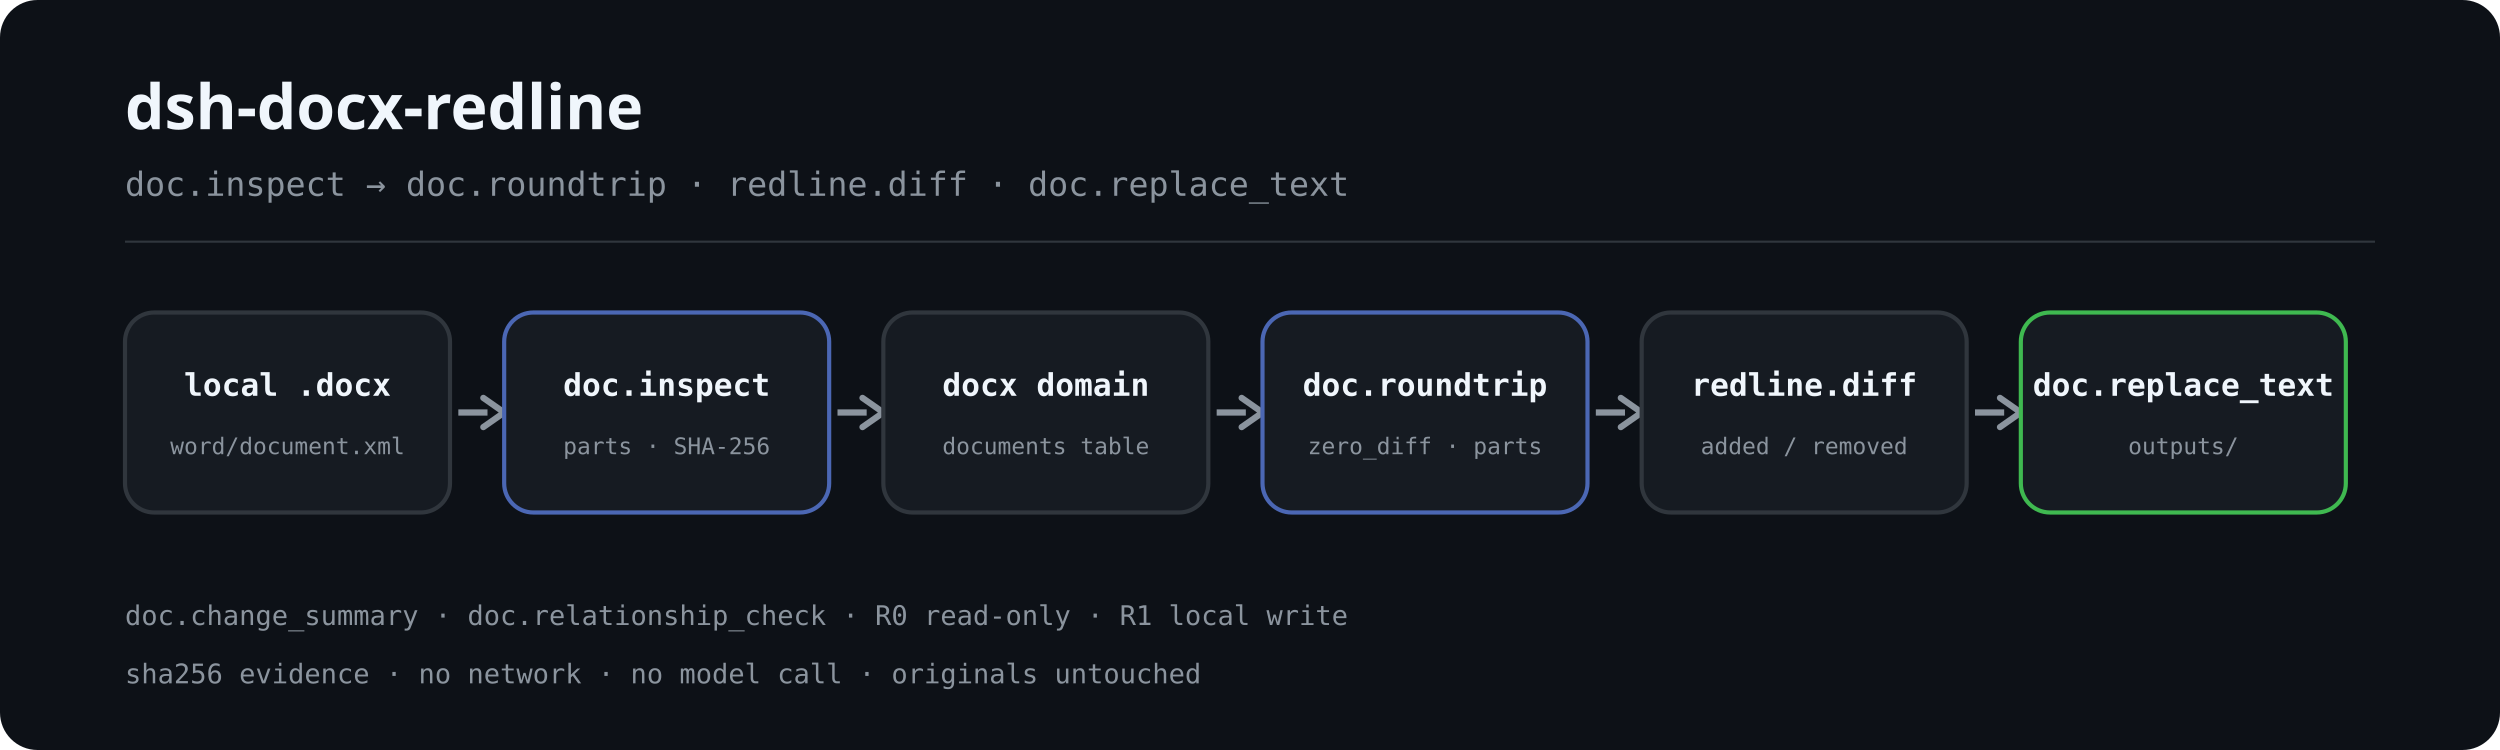
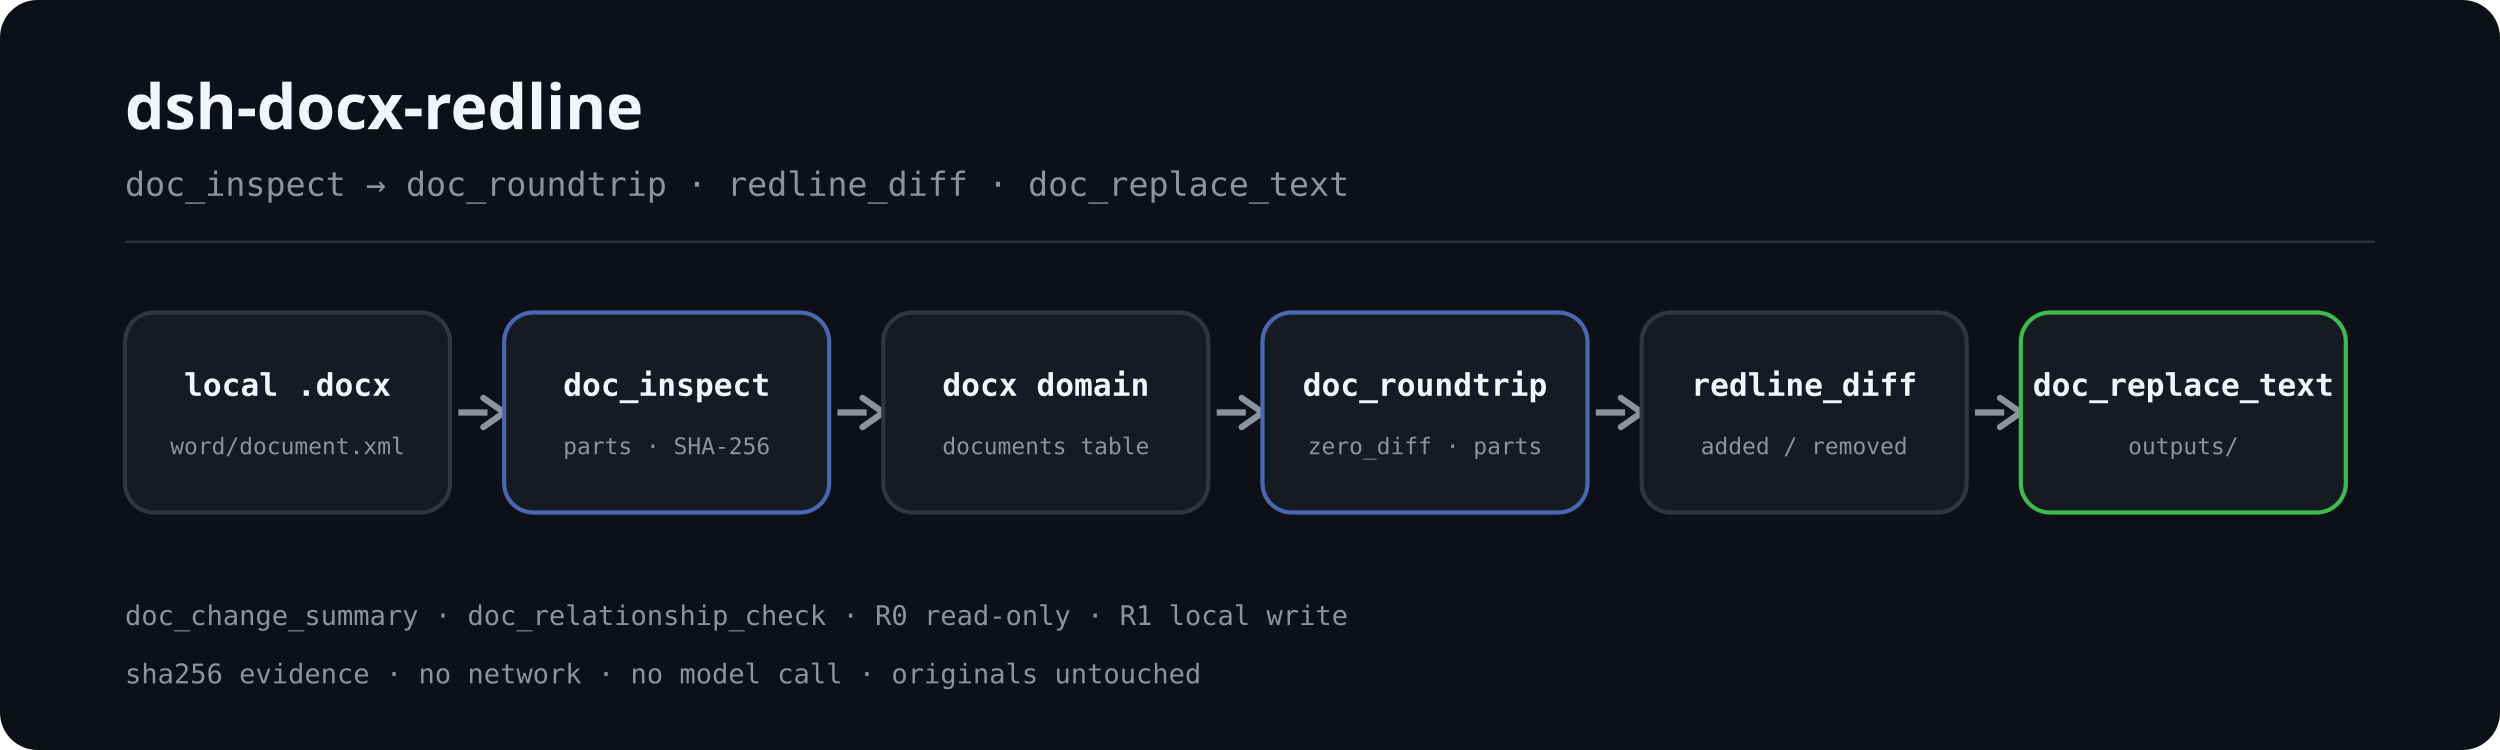
<svg xmlns="http://www.w3.org/2000/svg" width="1200" height="360" viewBox="0 0 1200 360" role="img" aria-label="dsh-docx-redline pipeline">
  <rect width="1200" height="360" rx="18" fill="#0d1117" />
  <text x="60" y="62" fill="#f0f6fc" font-family="ui-sans-serif,system-ui,sans-serif" font-size="30" font-weight="700">dsh-docx-redline</text>
-   <text x="60" y="94" fill="#8b949e" font-family="ui-monospace,monospace" font-size="16">doc.inspect → doc.roundtrip · redline.diff · doc.replace_text</text>
+   <text x="60" y="94" fill="#8b949e" font-family="ui-monospace,monospace" font-size="16">doc_inspect → doc_roundtrip · redline_diff · doc_replace_text</text>
  <line x1="60" y1="116" x2="1140" y2="116" stroke="#30363d" />
  <rect x="60" y="150" width="156" height="96" rx="14" fill="#161b22" stroke="#30363d" stroke-width="2" />
  <text x="138" y="190" fill="#f0f6fc" text-anchor="middle" font-family="ui-monospace,monospace" font-size="15" font-weight="700">local .docx</text>
  <text x="138" y="218" fill="#8b949e" text-anchor="middle" font-family="ui-monospace,monospace" font-size="11">word/document.xml</text>
  <path d="M220 198h14" stroke="#8b949e" stroke-width="3" />
  <path d="M232 191l10 7-10 7" fill="none" stroke="#8b949e" stroke-width="3" stroke-linecap="round" stroke-linejoin="round" />
  <rect x="242" y="150" width="156" height="96" rx="14" fill="#161b22" stroke="#4B67B4" stroke-width="2" />
-   <text x="320" y="190" fill="#f0f6fc" text-anchor="middle" font-family="ui-monospace,monospace" font-size="15" font-weight="700">doc.inspect</text>
+   <text x="320" y="190" fill="#f0f6fc" text-anchor="middle" font-family="ui-monospace,monospace" font-size="15" font-weight="700">doc_inspect</text>
  <text x="320" y="218" fill="#8b949e" text-anchor="middle" font-family="ui-monospace,monospace" font-size="11">parts · SHA-256</text>
  <path d="M402 198h14" stroke="#8b949e" stroke-width="3" />
  <path d="M414 191l10 7-10 7" fill="none" stroke="#8b949e" stroke-width="3" stroke-linecap="round" stroke-linejoin="round" />
  <rect x="424" y="150" width="156" height="96" rx="14" fill="#161b22" stroke="#30363d" stroke-width="2" />
  <text x="502" y="190" fill="#f0f6fc" text-anchor="middle" font-family="ui-monospace,monospace" font-size="15" font-weight="700">docx domain</text>
  <text x="502" y="218" fill="#8b949e" text-anchor="middle" font-family="ui-monospace,monospace" font-size="11">documents table</text>
  <path d="M584 198h14" stroke="#8b949e" stroke-width="3" />
  <path d="M596 191l10 7-10 7" fill="none" stroke="#8b949e" stroke-width="3" stroke-linecap="round" stroke-linejoin="round" />
  <rect x="606" y="150" width="156" height="96" rx="14" fill="#161b22" stroke="#4B67B4" stroke-width="2" />
-   <text x="684" y="190" fill="#f0f6fc" text-anchor="middle" font-family="ui-monospace,monospace" font-size="15" font-weight="700">doc.roundtrip</text>
+   <text x="684" y="190" fill="#f0f6fc" text-anchor="middle" font-family="ui-monospace,monospace" font-size="15" font-weight="700">doc_roundtrip</text>
  <text x="684" y="218" fill="#8b949e" text-anchor="middle" font-family="ui-monospace,monospace" font-size="11">zero_diff · parts</text>
  <path d="M766 198h14" stroke="#8b949e" stroke-width="3" />
  <path d="M778 191l10 7-10 7" fill="none" stroke="#8b949e" stroke-width="3" stroke-linecap="round" stroke-linejoin="round" />
  <rect x="788" y="150" width="156" height="96" rx="14" fill="#161b22" stroke="#30363d" stroke-width="2" />
-   <text x="866" y="190" fill="#f0f6fc" text-anchor="middle" font-family="ui-monospace,monospace" font-size="15" font-weight="700">redline.diff</text>
+   <text x="866" y="190" fill="#f0f6fc" text-anchor="middle" font-family="ui-monospace,monospace" font-size="15" font-weight="700">redline_diff</text>
  <text x="866" y="218" fill="#8b949e" text-anchor="middle" font-family="ui-monospace,monospace" font-size="11">added / removed</text>
  <path d="M948 198h14" stroke="#8b949e" stroke-width="3" />
  <path d="M960 191l10 7-10 7" fill="none" stroke="#8b949e" stroke-width="3" stroke-linecap="round" stroke-linejoin="round" />
  <rect x="970" y="150" width="156" height="96" rx="14" fill="#161b22" stroke="#3fb950" stroke-width="2" />
-   <text x="1048" y="190" fill="#f0f6fc" text-anchor="middle" font-family="ui-monospace,monospace" font-size="15" font-weight="700">doc.replace_text</text>
+   <text x="1048" y="190" fill="#f0f6fc" text-anchor="middle" font-family="ui-monospace,monospace" font-size="15" font-weight="700">doc_replace_text</text>
  <text x="1048" y="218" fill="#8b949e" text-anchor="middle" font-family="ui-monospace,monospace" font-size="11">outputs/</text>
-   <text x="60" y="300" fill="#8b949e" font-family="ui-monospace,monospace" font-size="13">doc.change_summary · doc.relationship_check · R0 read-only · R1 local write</text>
+   <text x="60" y="300" fill="#8b949e" font-family="ui-monospace,monospace" font-size="13">doc_change_summary · doc_relationship_check · R0 read-only · R1 local write</text>
  <text x="60" y="328" fill="#8b949e" font-family="ui-monospace,monospace" font-size="13">sha256 evidence · no network · no model call · originals untouched</text>
</svg>
